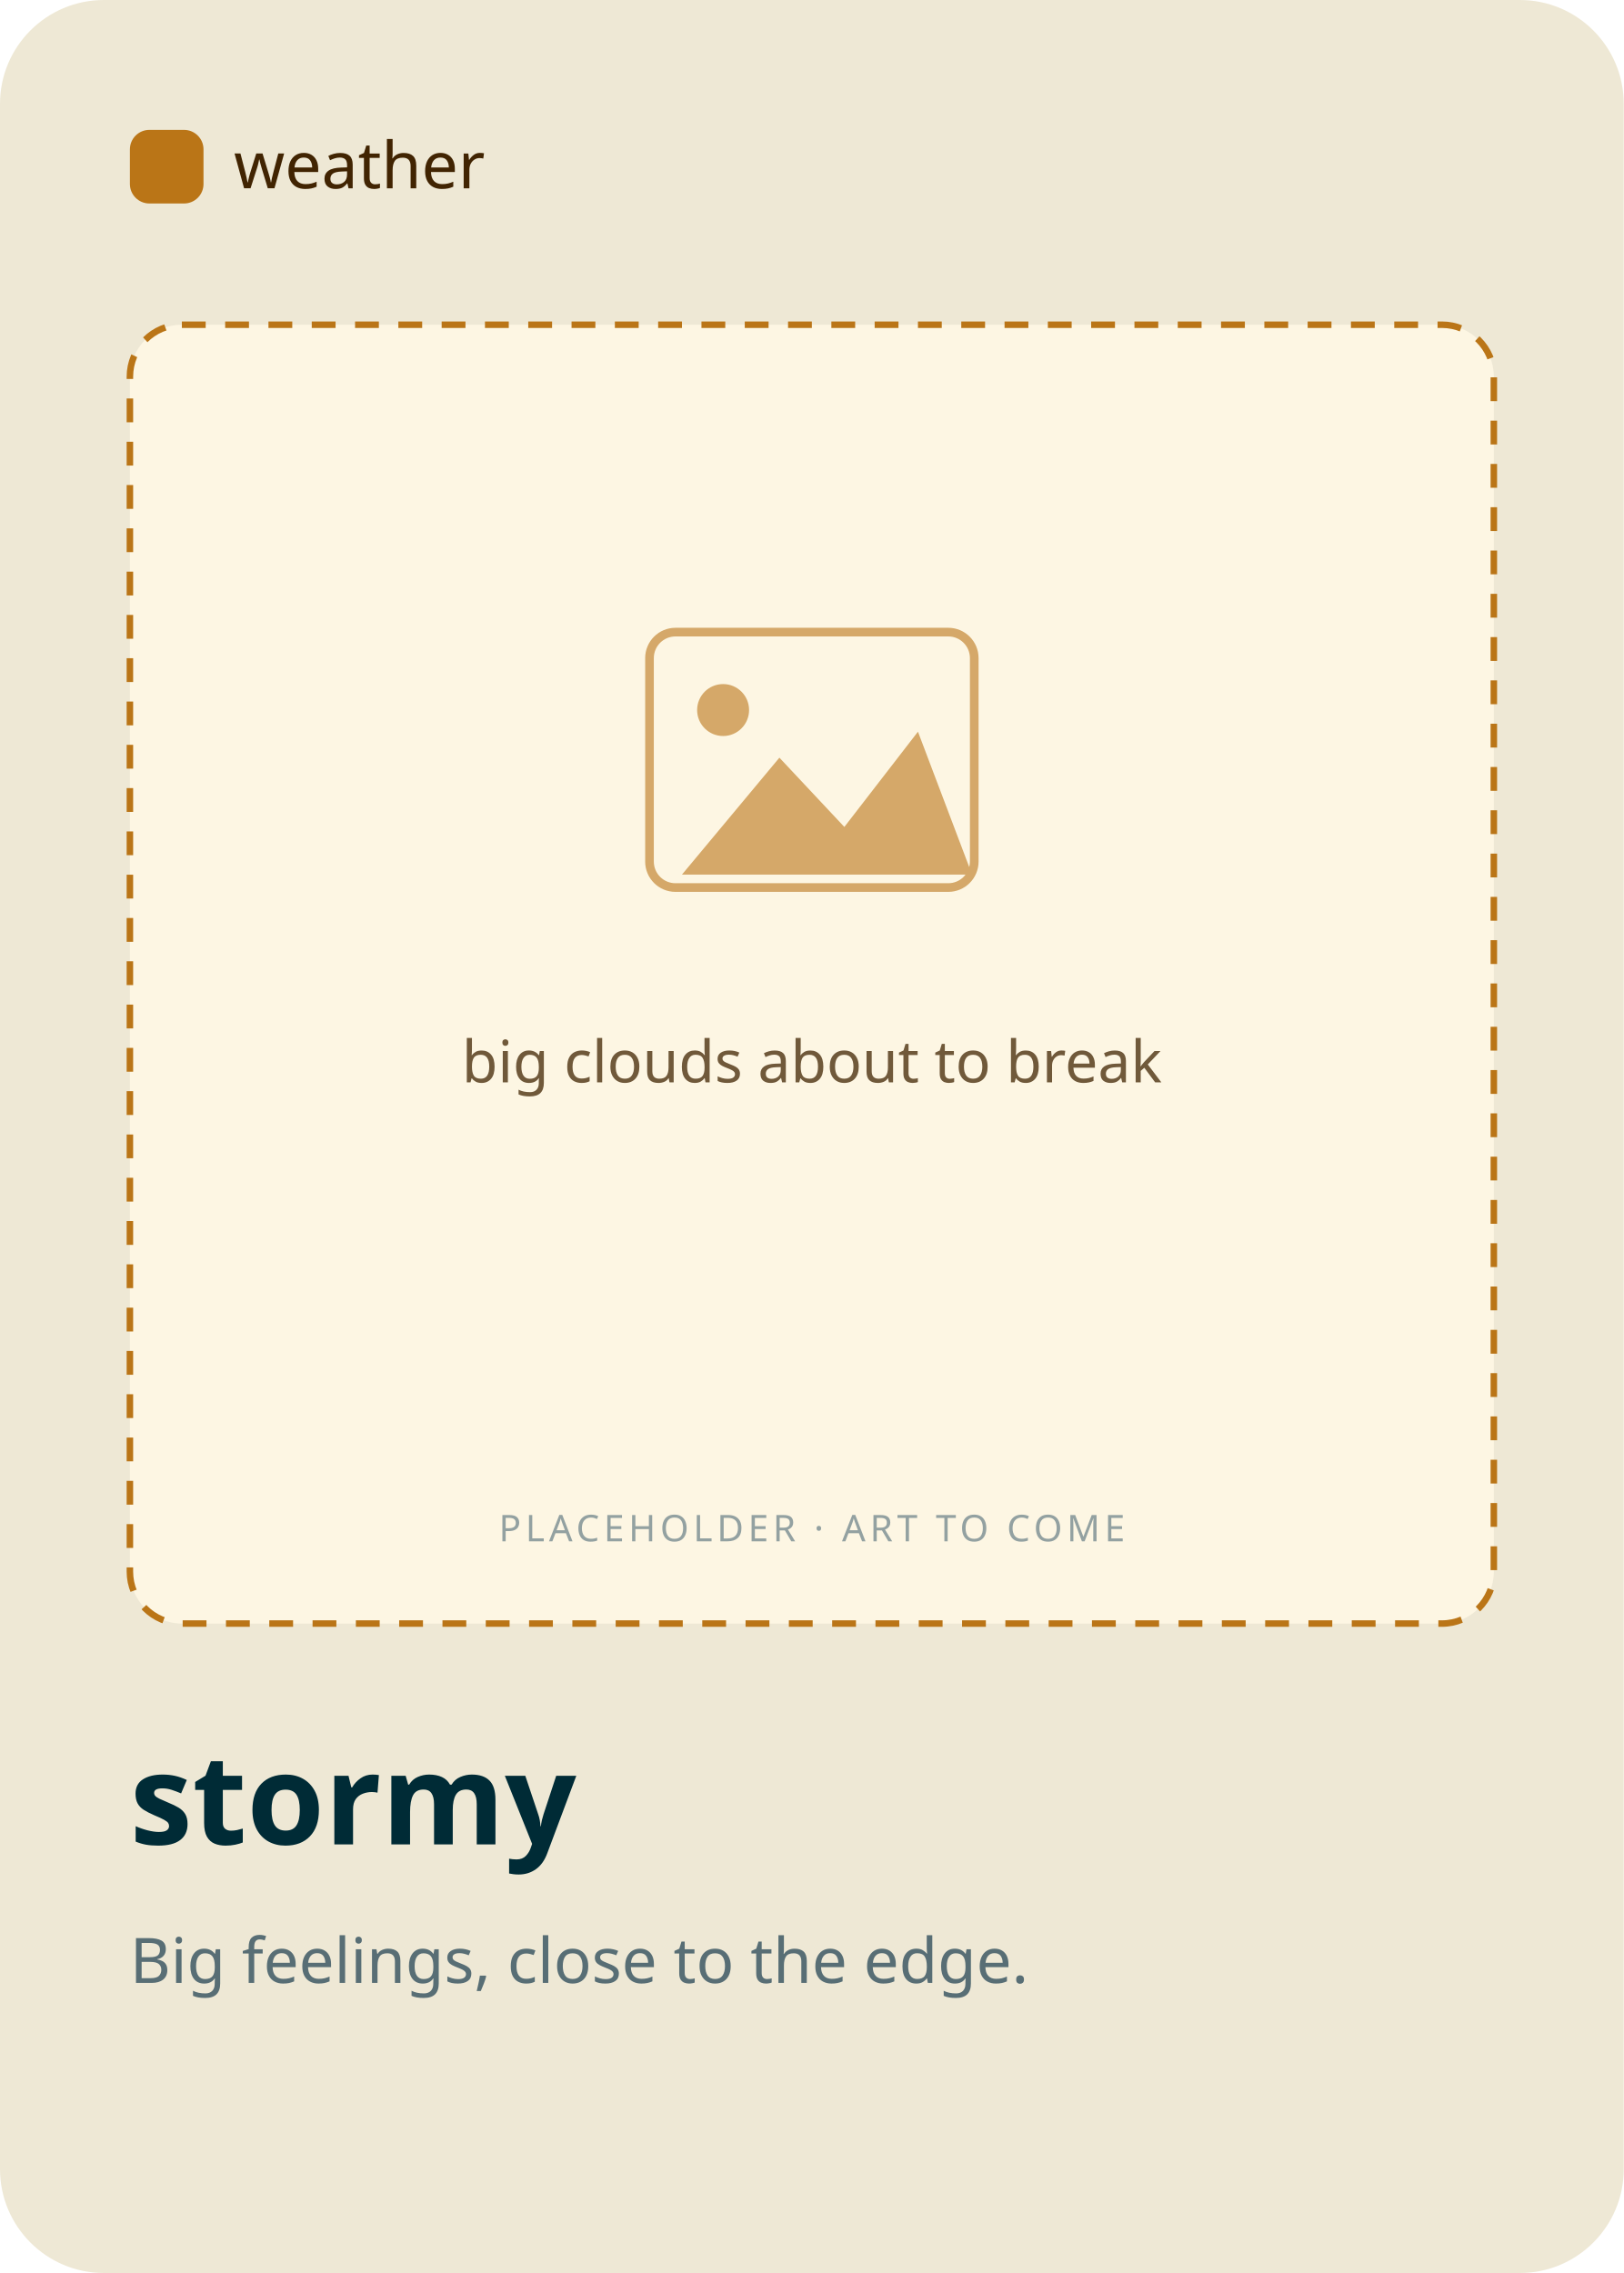
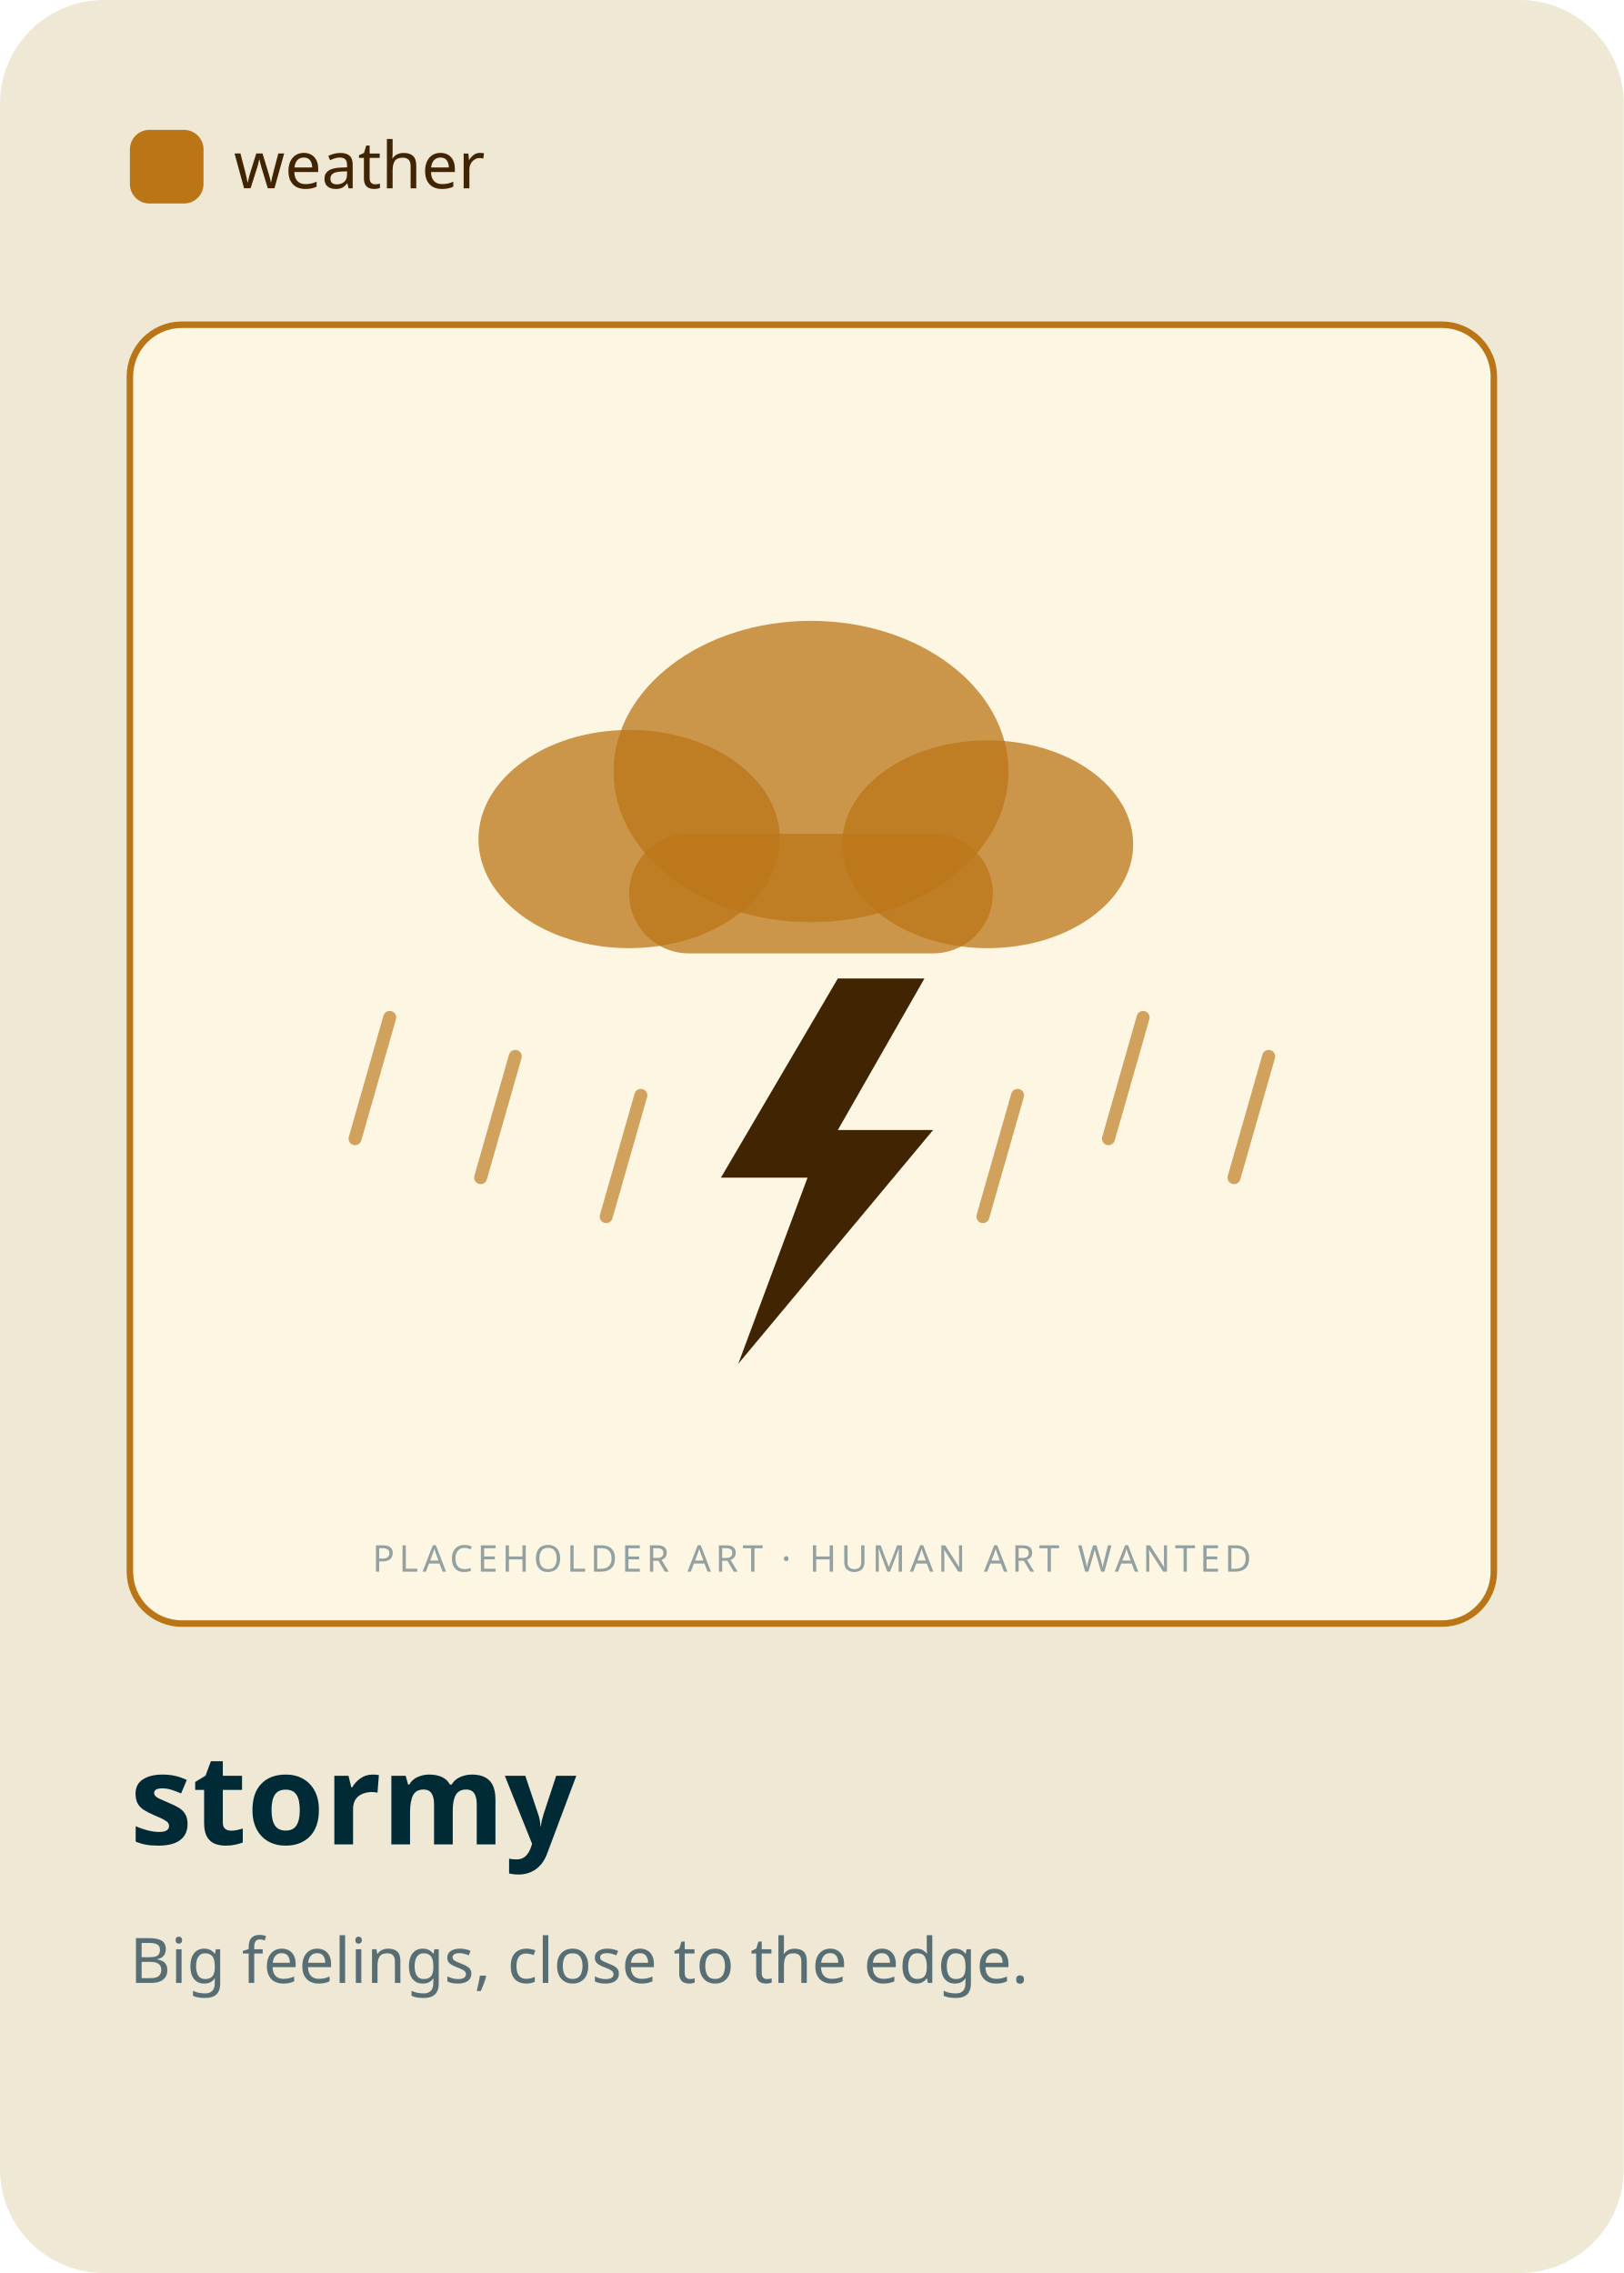
<svg xmlns="http://www.w3.org/2000/svg" viewBox="0 0 750 1050" width="750" height="1050">
+   <defs>
+     <clipPath id="art-window">
+       <rect x="60" y="150" width="630" height="600" rx="24" />
+     </clipPath>
+   </defs>
  <rect x="0" y="0" width="750" height="1050" rx="48" fill="#eee8d5" />
  <rect x="60" y="60" width="34" height="34" rx="9" fill="#BA7517" />
  <text x="108" y="87" font-family="'Atkinson Hyperlegible','Atkinson Hyperlegible Next',sans-serif" font-size="30" font-weight="500" fill="#412402">weather</text>
-   <rect id="art" x="60" y="150" width="630" height="600" rx="24" fill="#fdf6e3" stroke="#BA7517" stroke-width="3" stroke-dasharray="11 9" />
-   <g id="art-placeholder" opacity="0.6">
-     <rect x="300" y="292" width="150" height="118" rx="12" fill="none" stroke="#BA7517" stroke-width="4" />
-     <circle cx="334" cy="328" r="12" fill="#BA7517" />
-     <polygon points="315,404 360,350 390,382 424,338 449,404" fill="#BA7517" />
+   <rect id="art" x="60" y="150" width="630" height="600" rx="24" fill="#fdf6e3" />
+   <g id="art-illustration" clip-path="url(#art-window)">
+     <g transform="translate(60 178)">
+       <g stroke-linecap="round" stroke-linejoin="round">
+         <g fill-opacity="0.75">
+           <ellipse cx="230.6" cy="209.6" rx="69.6" ry="50.4" fill="#BA7517" />
+           <ellipse cx="314.6" cy="178.4" rx="91.2" ry="69.6" fill="#BA7517" />
+           <ellipse cx="396.2" cy="212.0" rx="67.2" ry="48.0" fill="#BA7517" />
+           <rect x="230.6" y="207.2" width="168.0" height="55.2" rx="27.6" fill="#BA7517" />
+         </g>
+         <line x1="120.0" y1="292.0" x2="104.0" y2="348.0" stroke-opacity="0.65" fill="none" stroke="#BA7517" stroke-width="6" />
+         <line x1="178.0" y1="310.0" x2="162.0" y2="366.0" stroke-opacity="0.65" fill="none" stroke="#BA7517" stroke-width="6" />
+         <line x1="236.0" y1="328.0" x2="220.0" y2="384.0" stroke-opacity="0.65" fill="none" stroke="#BA7517" stroke-width="6" />
+         <line x1="410.0" y1="328.0" x2="394.0" y2="384.0" stroke-opacity="0.65" fill="none" stroke="#BA7517" stroke-width="6" />
+         <line x1="468.0" y1="292.0" x2="452.0" y2="348.0" stroke-opacity="0.65" fill="none" stroke="#BA7517" stroke-width="6" />
+         <line x1="526.0" y1="310.0" x2="510.0" y2="366.0" stroke-opacity="0.65" fill="none" stroke="#BA7517" stroke-width="6" />
+         <path d="M327.0 274 L273.0 366 L313.0 366 L281.0 452 L371.0 344 L327.0 344 L367.0 274 Z" fill="#412402" />
+       </g>
+     </g>
  </g>
-   <text x="375" y="500" text-anchor="middle" font-family="'Atkinson Hyperlegible','Atkinson Hyperlegible Next',sans-serif" font-size="27" fill="#412402" opacity="0.75">big clouds about to break</text>
-   <text x="375" y="712" text-anchor="middle" font-family="'Atkinson Hyperlegible','Atkinson Hyperlegible Next',sans-serif" font-size="17" fill="#93a1a1" letter-spacing="2">PLACEHOLDER · ART TO COME</text>
+   <rect x="60" y="150" width="630" height="600" rx="24" fill="none" stroke="#BA7517" stroke-width="3" />
+   <text x="375" y="726" text-anchor="middle" font-family="'Atkinson Hyperlegible','Atkinson Hyperlegible Next',sans-serif" font-size="17" fill="#93a1a1" letter-spacing="2">PLACEHOLDER ART · HUMAN ART WANTED</text>
  <text x="60" y="852" font-family="'Atkinson Hyperlegible','Atkinson Hyperlegible Next',sans-serif" font-size="58" font-weight="700" fill="#002b36">stormy</text>
  <text x="60" y="916" font-family="'Atkinson Hyperlegible','Atkinson Hyperlegible Next',sans-serif" font-size="29" fill="#586e75">Big feelings, close to the edge.</text>
</svg>
